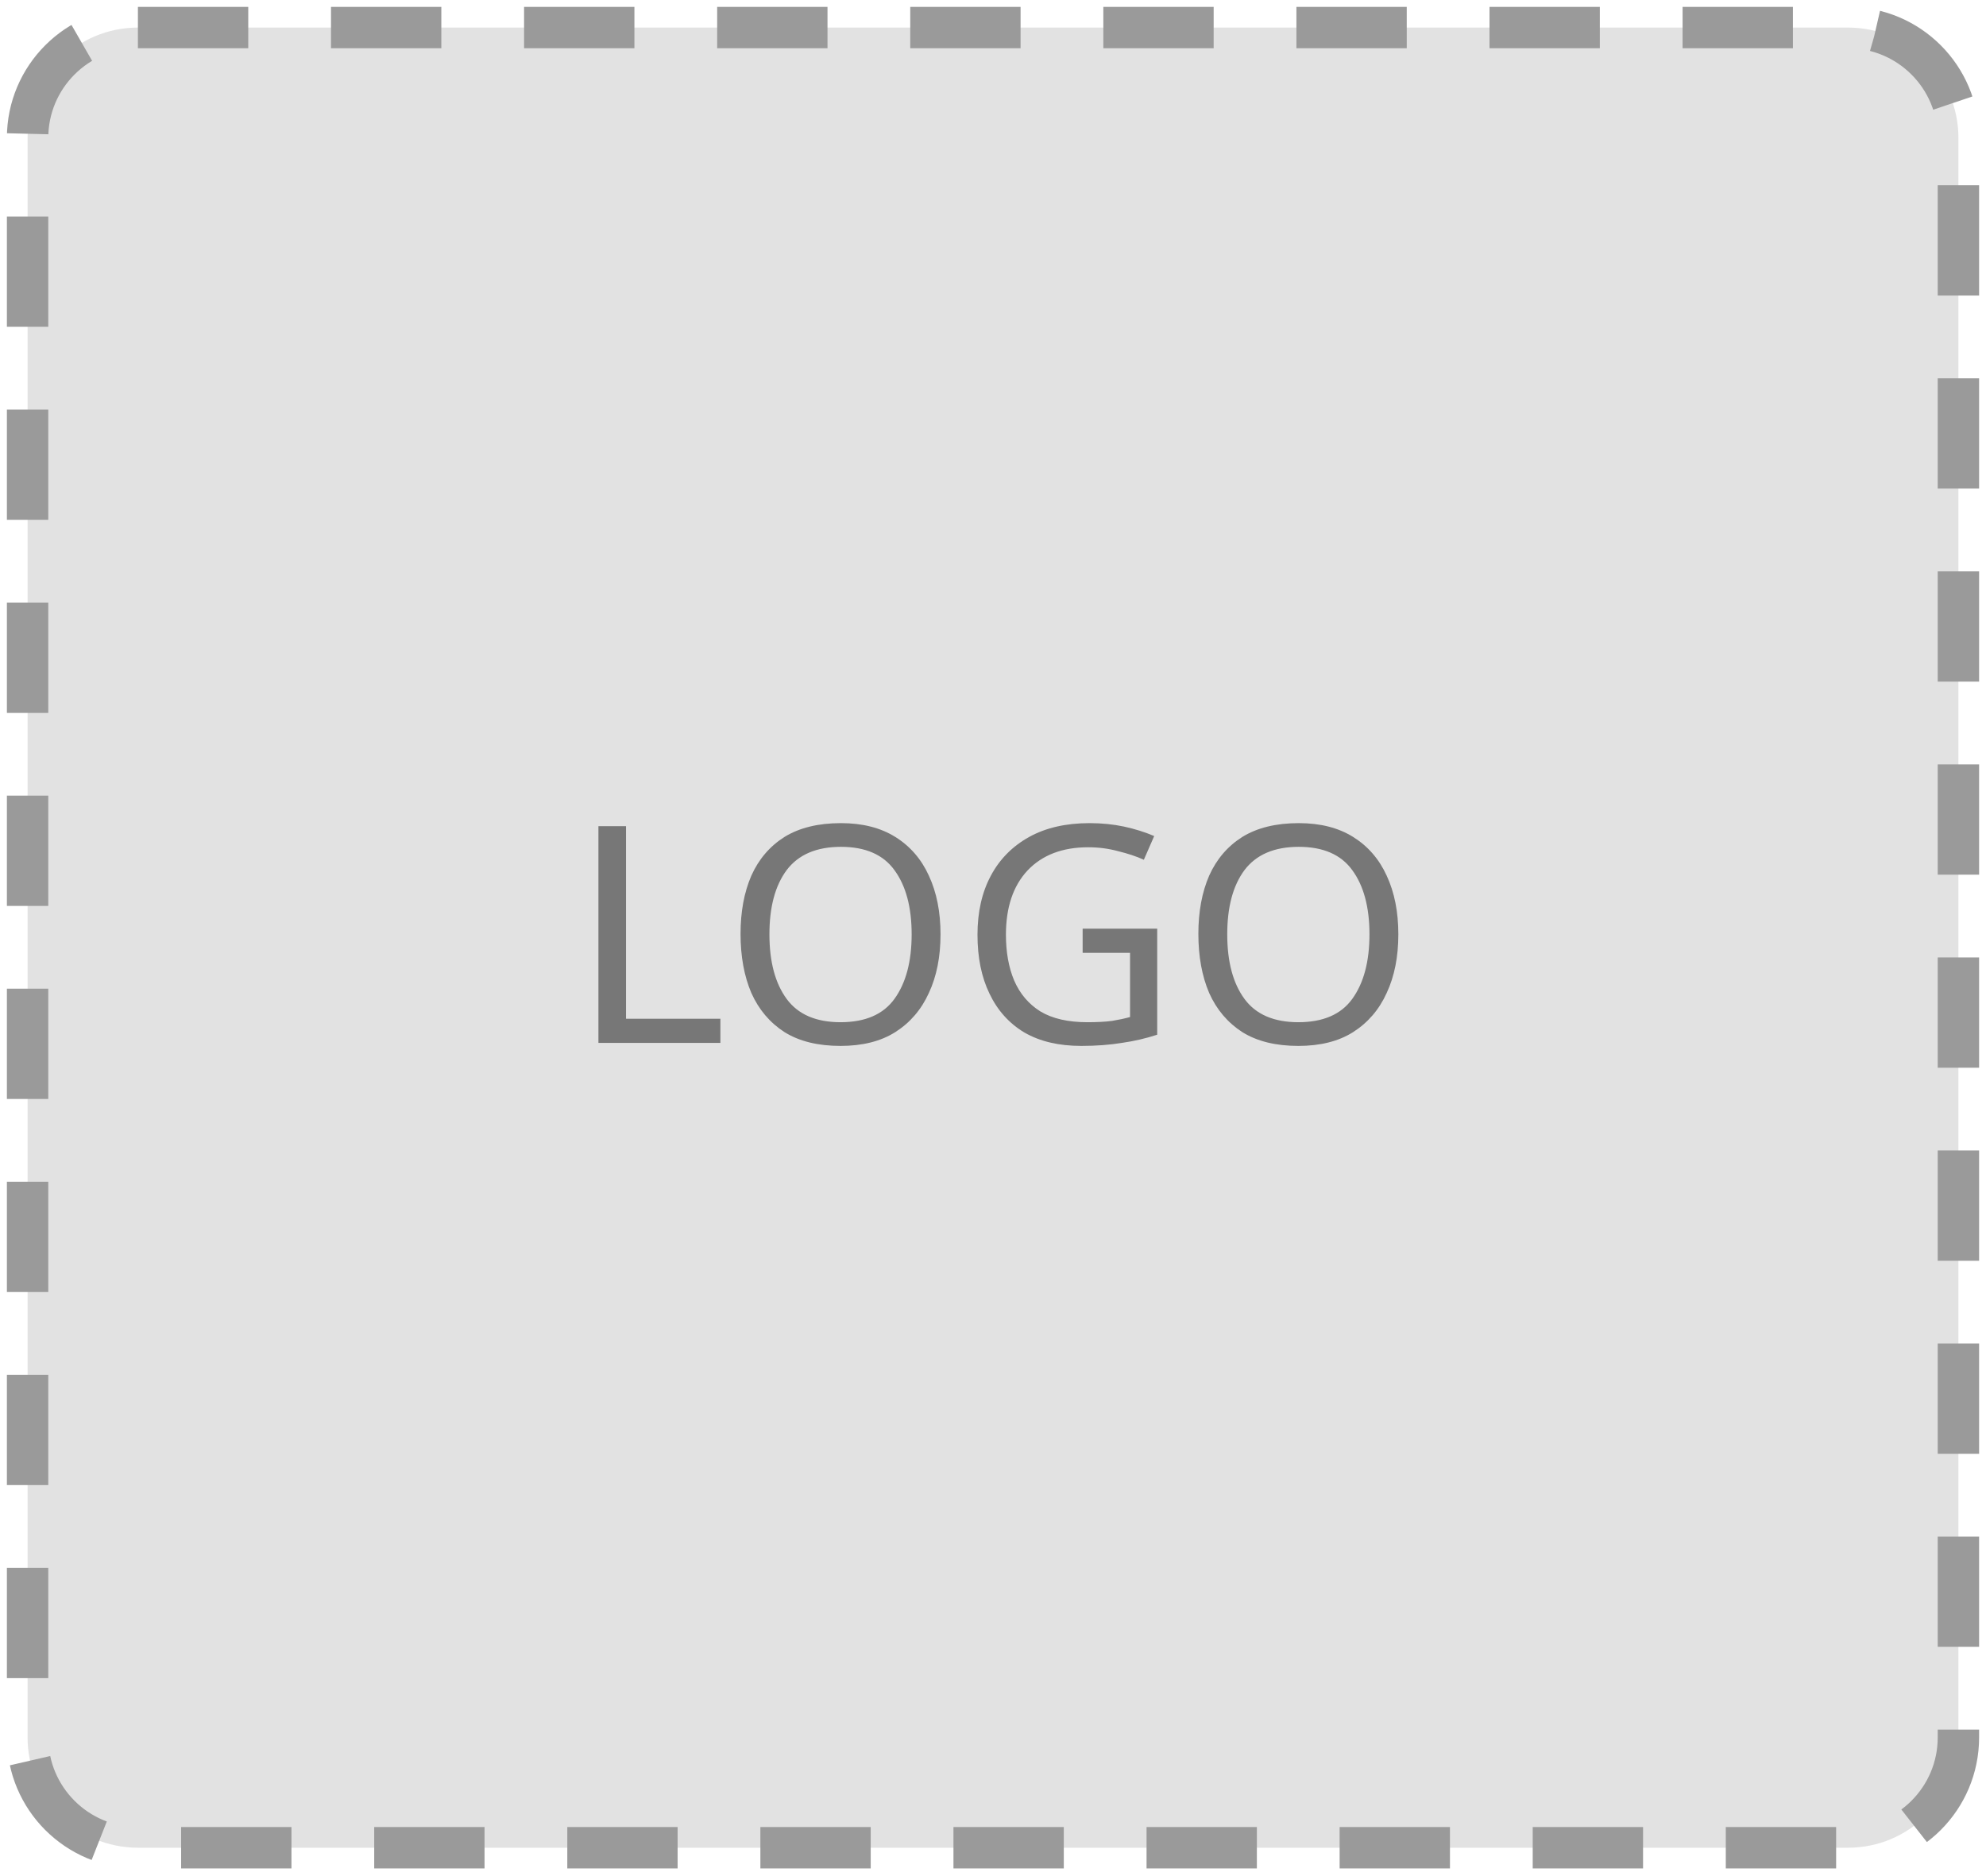
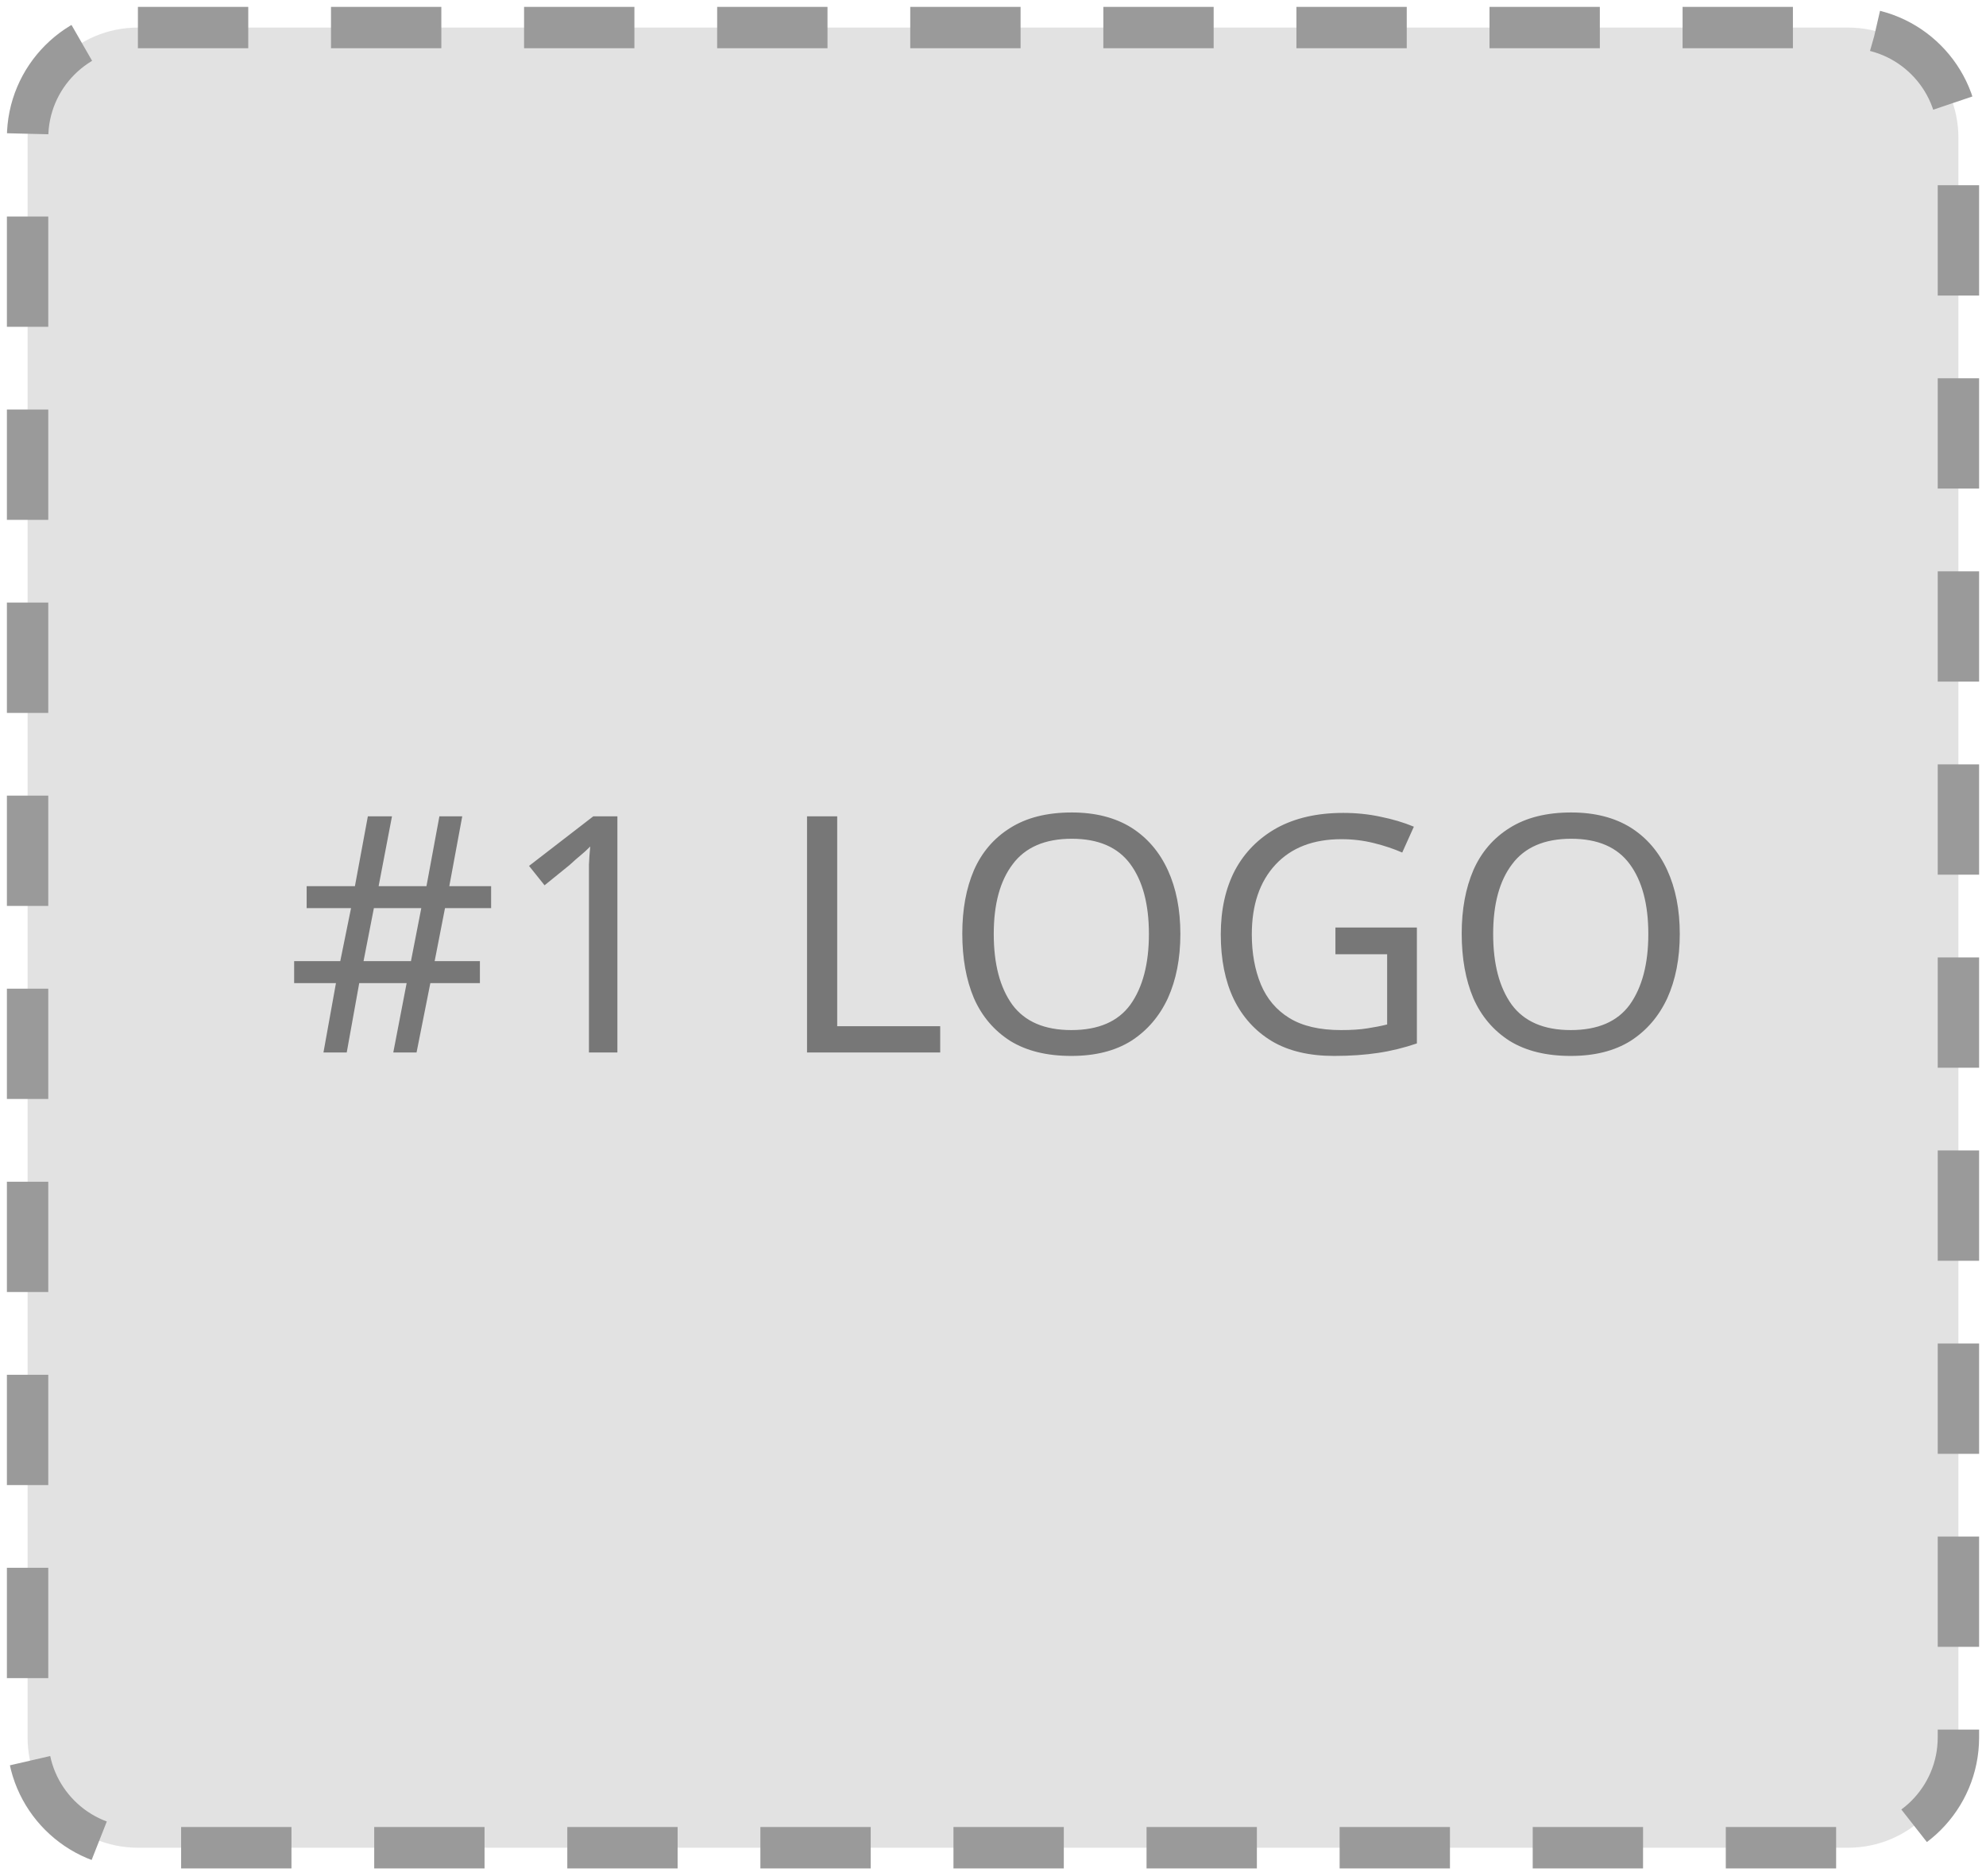
<svg xmlns="http://www.w3.org/2000/svg" width="72" height="68" viewBox="0 0 72 68">
  <rect x="1" y="1" width="70" height="66" rx="4" fill="#e2e2e2" stroke="#9a9a9a" stroke-width="1.5" stroke-dasharray="4 3" />
-   <text x="50%" y="50%" dominant-baseline="middle" text-anchor="middle" font-family="sans-serif" font-size="11" fill="#777">LOGO</text>
+   <text x="50%" y="50%" dominant-baseline="middle" text-anchor="middle" font-family="sans-serif" font-size="12" fill="#777">#1 LOGO</text>
</svg>
